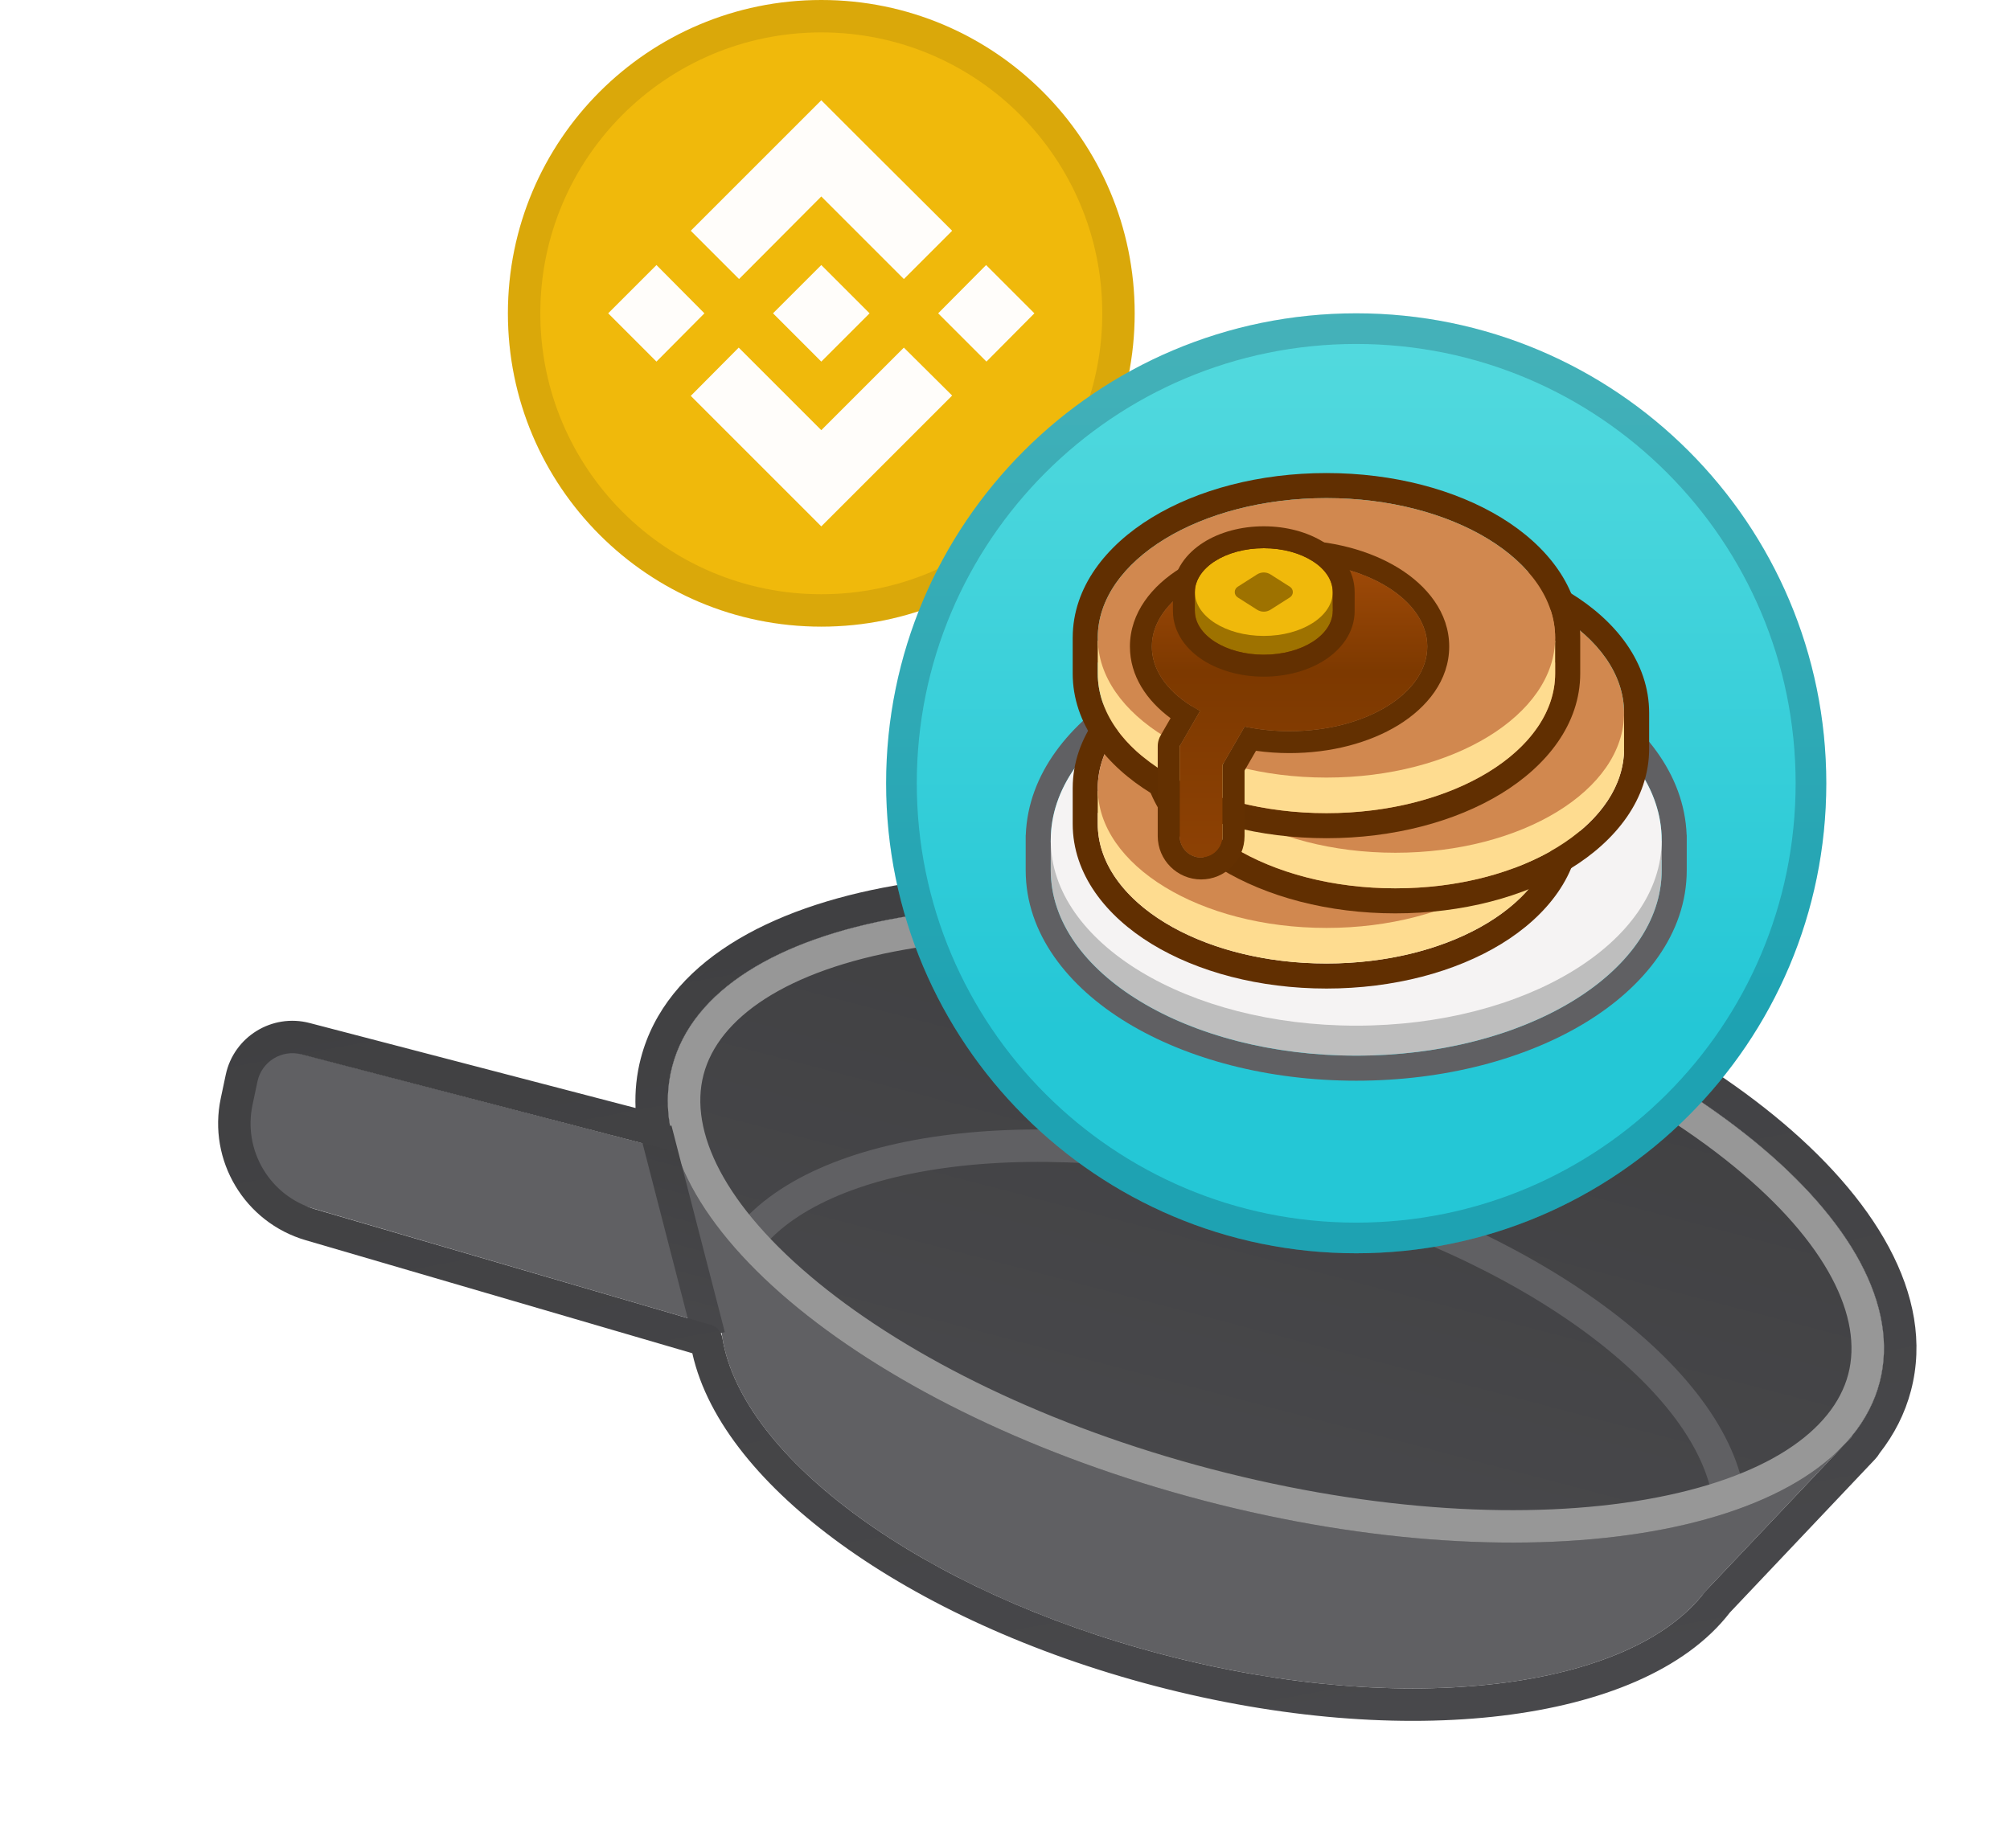
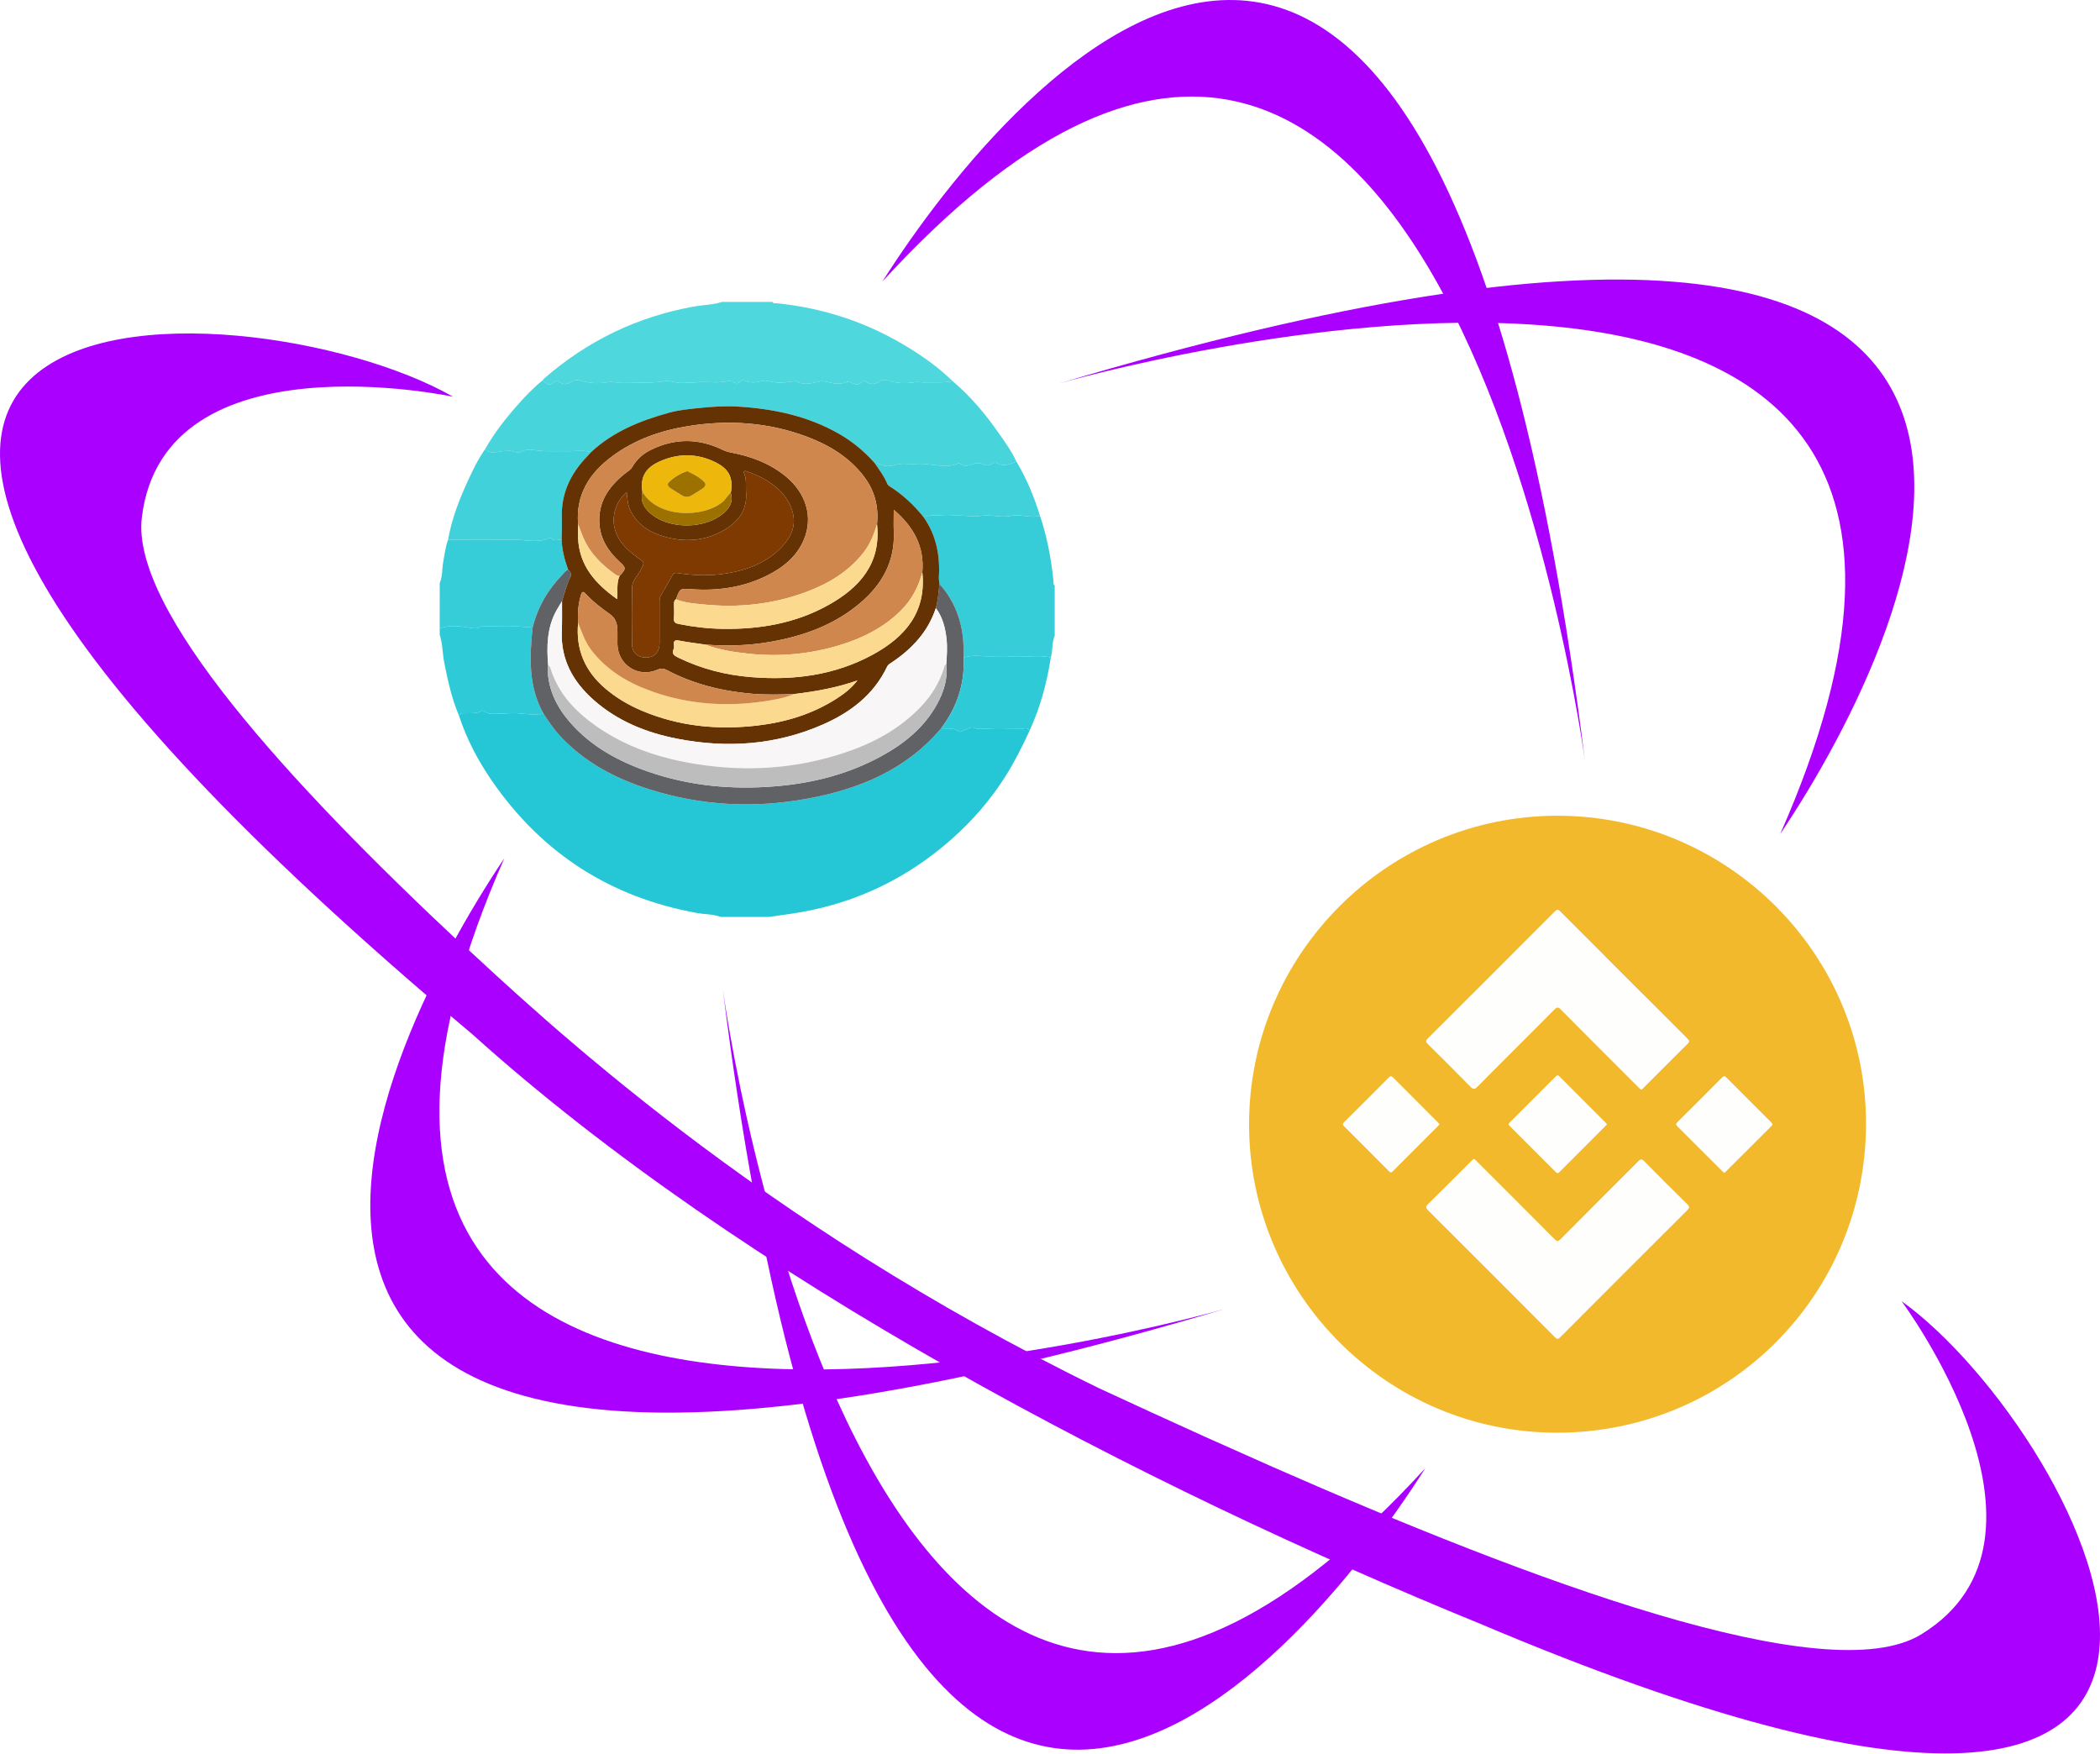
- <svg xmlns="http://www.w3.org/2000/svg" xmlns:xlink="http://www.w3.org/1999/xlink" width="186" height="171" fill="none">
-   <style>.B{fill-rule:evenodd}.C{fill:#606063}.D{fill:#612f01}.E{fill:#fedc90}.F{fill:#d1884f}</style>
-   <g class="C">
-     <path d="M67.045 119.028c-3.178 12.144 15 27.421 40.602 34.121s48.934 2.287 52.112-9.858-15-27.421-40.602-34.122-48.934-2.286-52.112 9.859z" />
-     <path d="M155.924 149.273l15.422-16.285-109.354-28.619 5.721 21.818 88.211 23.086z" />
-     <path d="M68.934 108.293L27.073 97.338c-1.815-.475-3.66.654-4.063 2.486l-.468 2.129a8.26 8.26 0 0 0 5.746 9.7l41.812 12.239-1.166-15.599z" />
+ <svg xmlns="http://www.w3.org/2000/svg" version="1.1" id="Capa_1" x="0px" y="0px" width="801.955px" height="669.576px" viewBox="0 0 801.955 669.576" enable-background="new 0 0 801.955 669.576" xml:space="preserve">
+   <g>
+     <path fill="#25C6D5" d="M293.604,350.151c-6.116,0-12.232,0-18.348,0c-2.858-1.107-5.928-0.95-8.883-1.478   c-33.178-5.934-59.369-22.766-78.5-50.481c-5.345-7.745-9.71-16.053-12.647-25.048c0.371-0.257,0.726-0.711,1.114-0.741   c2.653-0.203,5.396,0.377,7.912-1.01c0.168-0.093,0.591,0.133,0.817,0.311c1.46,1.146,3.134,0.88,4.813,0.867   c2.789-0.022,5.628-0.416,8.343-0.148c3.143,0.31,6.216,0.606,9.342,0.145c2.011,3.064,4.059,6.094,6.584,8.776   c9.431,10.011,21.204,16.105,34.117,20.166c19.603,6.164,39.606,7.192,59.755,3.529c19.881-3.614,37.965-10.966,51.43-26.968   c2.237,0.407,4.688-0.391,6.718,1.267c0.424,0.347,0.989-0.066,1.494-0.249c1.405-0.508,3.188-1.675,4.192-1.213   c1.765,0.812,3.31,0.355,4.971,0.455c4.286,0.257,8.559-0.007,12.835,0.054c1.139,0.016,2.628-0.976,3.49,0.688   c-2.75,5.969-5.688,11.85-9.208,17.4c-5.634,8.883-12.456,16.791-20.319,23.773c-16.656,14.792-35.923,24.259-57.897,28.097   C301.704,349.046,297.646,349.554,293.604,350.151z" />
+     <path fill="#4ED7DD" d="M275.714,115.298c6.422,0,12.844,0,19.266,0c0.378,0.701,1.072,0.449,1.635,0.506   c17.1,1.725,33.113,6.821,47.945,15.518c6.918,4.057,13.489,8.615,19.26,14.239c-3.629,0.691-7.301,0.391-10.956,0.495   c-1.06,0.03-2.045-0.326-3.162-0.136c-3.523,0.6-7.083,0.538-10.508-0.576c-1.113-0.362-1.907-0.461-2.954,0.177   c-1.639,0.998-3.406,1.629-5.296,0.38c-0.572-0.377-1.458-0.561-1.927,0.027c-1.194,1.496-2.489,0.62-3.739,0.294   c-0.729-0.191-1.382-0.652-2.187-0.298c-2.403,1.054-4.809,0.464-7.193-0.06c-0.909-0.2-1.808-0.398-2.717-0.23   c-2.949,0.544-5.852,1.713-8.868,0.054c-0.614-0.338-1.637,0.021-2.464,0.124c-2.508,0.314-5.034,0.512-7.498-0.118   c-1.22-0.313-2.341-0.476-3.57-0.15c-2.096,0.553-4.204,0.804-6.276-0.161c-0.604-0.282-1.225-0.235-1.698,0.258   c-0.823,0.857-1.692,0.889-2.683,0.324c-0.834-0.477-1.808-0.55-2.683-0.35c-3.686,0.844-7.413-0.011-11.116,0.372   c-2.007,0.208-4.085,0.169-6.088,0.245c-2.255,0.085-4.25-1.041-6.459-0.666c-5.909,1.005-11.874,0.244-17.808,0.493   c-1.22,0.051-2.373-0.388-3.624-0.145c-3.296,0.64-6.638,0.497-9.855-0.348c-1.541-0.405-2.757-0.745-4.24,0.209   c-1.32,0.85-2.864,1.331-4.453,0.228c-0.602-0.417-1.537-0.717-2.159-0.123c-1.81,1.729-3.121,0.644-4.453-0.625   c0.193-0.234,0.358-0.5,0.583-0.696c16.561-14.397,35.588-23.632,57.225-27.498C268.563,116.422,272.233,116.43,275.714,115.298z" />
+     <path fill="#36CDD8" d="M397.15,196.955c2.736,8.026,4.232,16.31,5.146,24.716c0.069,0.639-0.232,1.396,0.478,1.879   c0,6.422,0,12.843,0,19.265c-1.151,2.635-0.682,5.561-1.48,8.26c-4.968-1.141-9.995,0.076-15.002-0.387   c-3.827-0.354-7.736,0.172-11.563-0.181c-2.351-0.216-4.523-0.011-6.737,0.56c-0.033-1.902,0.01-3.807-0.109-5.704   c-0.53-8.458-3.413-15.977-9.08-22.355c-0.093-0.823-0.31-1.654-0.261-2.468c0.511-8.332-0.963-16.148-5.854-23.105   c3.591-1.222,7.332-0.213,11.005-0.53c3.595-0.311,7.579,0.584,11.163,0.069c3.815-0.548,7.51,0.843,11.079,0.027   C389.761,196.126,393.435,198.089,397.15,196.955z" />
+     <path fill="#36CDD8" d="M167.92,222.633c1.167-2.599,0.849-5.446,1.357-8.157c0.526-2.807,0.838-5.656,1.839-8.357   c8.036,0,16.078,0.191,24.105-0.068c4.848-0.157,9.794,1.593,14.559-0.599c0.179-0.083,0.543-0.078,0.645,0.039   c1.181,1.359,2.681,0.542,4.044,0.628c0.172,3.957,1.163,7.736,2.493,11.441c-0.934,0.282-1.434,1.095-2.059,1.734   c-5.625,5.768-9.56,12.498-11.498,20.352c-3.179-0.203-6.441-0.621-9.51-0.604c-3.329,0.019-6.743,0.096-10.119,0.183   c-0.218,0.005-0.464,0.092-0.643,0.218c-0.962,0.68-1.951,0.524-3.058,0.365c-4.055-0.582-8.142-1.446-12.158,0.255   C167.92,234.253,167.92,228.444,167.92,222.633z" />
+     <path fill="#2FCAD7" d="M167.92,240.064c4.016-1.702,8.103-0.836,12.158-0.255c1.106,0.159,2.095,0.314,3.058-0.365   c0.179-0.126,0.425-0.213,0.643-0.219c3.375-0.087,6.79-0.164,10.119-0.183c3.069-0.017,6.331,0.401,9.509,0.604   c-1.192,11.3-1.673,22.509,4.16,32.921c-3.126,0.461-6.2,0.164-9.342-0.145c-2.714-0.268-5.554,0.126-8.342,0.148   c-1.68,0.013-3.354,0.279-4.813-0.867c-0.227-0.178-0.649-0.404-0.818-0.311c-2.515,1.387-5.258,0.808-7.912,1.01   c-0.388,0.029-0.744,0.483-1.114,0.741c-2.699-6.314-4.137-12.976-5.493-19.67c-0.747-3.687-0.671-7.5-1.813-11.117   C167.92,241.593,167.92,240.829,167.92,240.064z" />
+     <path fill="#606265" d="M207.566,272.567c-5.833-10.412-5.353-21.621-4.16-32.921c1.938-7.854,5.872-14.583,11.498-20.352   c0.625-0.64,1.125-1.453,2.058-1.734c0.933,0.749,1.387,1.79,0.861,2.827c-1.483,2.927-2.214,6.094-3.193,9.182   c-0.707,1.17-1.453,2.32-2.116,3.516c-3.678,6.644-3.784,13.833-3.172,21.127c-0.064,0.601-0.207,1.204-0.182,1.8   c0.325,7.679,3.583,14.13,8.515,19.805c8.056,9.27,18.472,14.89,29.875,18.848c15.829,5.495,32.142,6.976,48.777,5.574   c14.236-1.199,27.827-4.673,40.41-11.583c8.636-4.742,16.134-10.805,21-19.58c2.622-4.729,4.301-9.769,3.616-15.321   c0.225-3.175,0.46-6.36,0.133-9.532c-0.445-4.307-1.452-8.456-4.103-12.025c0.863-3.004,0.988-6.12,1.418-9.19   c5.667,6.379,8.549,13.897,9.08,22.355c0.118,1.896,0.077,3.802,0.109,5.704c0.471,10.05-2.515,19.007-8.539,27.002   c-13.465,16.001-31.55,23.354-51.43,26.967c-20.148,3.663-40.152,2.636-59.755-3.529c-12.913-4.061-24.686-10.155-34.117-20.166   C211.625,278.661,209.577,275.631,207.566,272.567z" />
+     <path fill="#2FCAD7" d="M359.452,278.07c6.023-7.996,9.01-16.953,8.539-27.002c2.214-0.571,4.387-0.775,6.737-0.56   c3.827,0.353,7.736-0.173,11.563,0.181c5.007,0.462,10.033-0.755,15.002,0.387c-1.493,9.688-4.036,19.069-8.142,27.997   c-0.862-1.664-2.351-0.672-3.491-0.688c-4.276-0.061-8.549,0.203-12.834-0.054c-1.662-0.101-3.207,0.357-4.971-0.456   c-1.004-0.462-2.788,0.705-4.193,1.213c-0.505,0.183-1.068,0.596-1.493,0.249C364.141,277.68,361.689,278.477,359.452,278.07z" />
+     <path fill="#47D4DB" d="M185.259,171.531c3.508-6.266,7.937-11.854,12.684-17.202c2.871-3.236,5.873-6.349,9.248-9.074   c1.331,1.269,2.642,2.354,4.451,0.625c0.622-0.594,1.557-0.294,2.158,0.123c1.589,1.103,3.133,0.622,4.453-0.228   c1.483-0.954,2.699-0.614,4.24-0.209c3.217,0.845,6.558,0.988,9.855,0.348c1.251-0.243,2.403,0.196,3.624,0.145   c5.934-0.25,11.898,0.512,17.808-0.493c2.208-0.375,4.204,0.75,6.458,0.666c2.003-0.076,4.082-0.038,6.088-0.245   c3.703-0.383,7.431,0.472,11.117-0.372c0.875-0.201,1.848-0.127,2.683,0.35c0.991,0.565,1.859,0.534,2.683-0.324   c0.473-0.493,1.093-0.54,1.698-0.258c2.072,0.965,4.181,0.714,6.277,0.161c1.229-0.325,2.351-0.163,3.57,0.15   c2.464,0.63,4.989,0.433,7.498,0.118c0.826-0.103,1.849-0.462,2.464-0.124c3.016,1.659,5.918,0.491,8.868-0.054   c0.91-0.168,1.809,0.03,2.716,0.23c2.385,0.524,4.791,1.114,7.193,0.06c0.806-0.354,1.458,0.106,2.188,0.298   c1.249,0.326,2.544,1.202,3.738-0.294c0.47-0.588,1.355-0.404,1.927-0.027c1.891,1.25,3.658,0.619,5.296-0.38   c1.048-0.638,1.841-0.539,2.955-0.177c3.424,1.114,6.984,1.175,10.507,0.576c1.116-0.19,2.103,0.167,3.162,0.136   c3.656-0.104,7.327,0.197,10.957-0.495c6.77,5.739,12.412,12.46,17.499,19.712c2.49,3.55,4.995,7.063,6.848,10.998   c-2.545,0.99-5.072,2.237-7.75,0.326c-0.547-0.391-1.019-0.023-1.422,0.339c-1.131,1.017-2.374,0.906-3.623,0.328   c-0.942-0.435-1.847-0.505-2.879-0.298c-1.963,0.394-3.971,1.829-5.939-0.048c-0.114-0.109-0.473-0.074-0.658,0.017   c-3.008,1.473-6.045,1.014-9.243,0.641c-2.208-0.258-4.583-0.63-6.709-0.438c-2.62,0.235-5.222-0.431-7.919,0.367   c-2.112,0.625-4.726,0.818-6.92-0.663c-0.27-0.183-0.745-0.061-1.125-0.081c-3.89-4.35-8.295-8.069-13.367-10.988   c-12.097-6.961-25.324-9.723-39.075-10.526c-4.73-0.276-9.453,0.052-14.148,0.521c-4,0.4-8.068,0.778-11.92,1.84   c-10.895,3.006-21.281,7.167-29.748,15.042c-3.282-0.93-6.614-0.227-9.918-0.344c-3.339-0.119-6.667,0.179-10.037-0.201   c-1.998-0.225-4.272-0.818-6.387,0.263c-1.103,0.563-2.391,0.385-3.571-0.012c-1.029-0.347-2.032-0.128-3.057-0.124   C190.26,172.243,187.545,173.746,185.259,171.531z" />
+     <path fill="#41D1DA" d="M333.979,176.76c0.381,0.02,0.856-0.102,1.126,0.081c2.194,1.481,4.808,1.288,6.919,0.663   c2.698-0.798,5.299-0.132,7.919-0.367c2.126-0.191,4.501,0.18,6.709,0.439c3.198,0.374,6.235,0.832,9.243-0.641   c0.186-0.091,0.543-0.126,0.659-0.017c1.967,1.876,3.975,0.441,5.939,0.048c1.032-0.208,1.936-0.138,2.878,0.297   c1.25,0.578,2.492,0.689,3.623-0.328c0.403-0.363,0.875-0.73,1.422-0.339c2.678,1.911,5.206,0.664,7.75-0.326   c3.883,6.509,6.766,13.454,8.982,20.685c-3.714,1.134-7.39-0.829-11.216,0.046c-3.568,0.817-7.262-0.574-11.078-0.026   c-3.584,0.515-7.568-0.38-11.164-0.069c-3.672,0.317-7.414-0.692-11.004,0.529c-3.704-4.593-7.941-8.594-12.962-11.735   c-0.363-0.228-0.73-0.591-0.892-0.977C337.62,181.817,335.74,179.326,333.979,176.76z" />
+     <path fill="#41D1DA" d="M185.259,171.531c2.287,2.215,5.001,0.712,7.491,0.7c1.026-0.005,2.028-0.223,3.057,0.124   c1.181,0.397,2.469,0.575,3.571,0.012c2.115-1.081,4.389-0.488,6.387-0.263c3.371,0.38,6.699,0.083,10.037,0.201   c3.304,0.117,6.636-0.586,9.918,0.344c-0.505,0.561-0.993,1.139-1.52,1.68c-6.386,6.563-9.98,14.248-9.654,23.575   c0.096,2.734-0.046,5.477-0.078,8.215c-1.363-0.086-2.863,0.731-4.044-0.628c-0.102-0.117-0.467-0.122-0.645-0.039   c-4.764,2.192-9.71,0.441-14.559,0.599c-8.027,0.259-16.07,0.068-24.105,0.068c1.355-7.843,4.208-15.194,7.506-22.377   C180.555,179.531,182.553,175.333,185.259,171.531z" />
+     <path fill="#643203" d="M214.469,206.119c0.032-2.738,0.174-5.481,0.078-8.215c-0.327-9.327,3.268-17.013,9.653-23.575   c0.527-0.541,1.015-1.12,1.521-1.68c8.467-7.875,18.854-12.035,29.748-15.042c3.852-1.063,7.92-1.439,11.92-1.84   c4.695-0.47,9.417-0.797,14.148-0.521c13.752,0.803,26.978,3.564,39.075,10.526c5.072,2.918,9.477,6.637,13.367,10.988   c1.762,2.565,3.642,5.057,4.855,7.962c0.162,0.386,0.529,0.749,0.892,0.978c5.021,3.141,9.259,7.142,12.962,11.735   c4.891,6.957,6.365,14.774,5.854,23.105c-0.05,0.814,0.167,1.645,0.26,2.468c-0.43,3.07-0.557,6.187-1.418,9.19   c-2.94,8.976-8.988,15.445-16.632,20.629c-0.739,0.501-1.553,0.856-1.996,1.784c-5.153,10.783-14.06,17.481-24.667,22.118   c-17.854,7.804-36.452,9.05-55.41,5.372c-11.827-2.294-22.821-6.714-31.985-14.823c-7.852-6.947-12.6-15.402-12.146-26.263   c0.16-3.81,0.063-7.631,0.082-11.448c0.979-3.088,1.709-6.255,3.193-9.182c0.526-1.037,0.072-2.078-0.861-2.827   C215.632,213.855,214.642,210.076,214.469,206.119z M279.068,188.25c0.996-5.62-0.548-9.052-5.687-11.632   c-7.193-3.61-14.583-3.613-21.839-0.23c-5.251,2.448-7.072,6.104-6.209,11.395c-1.019,4.01,1.007,6.766,3.936,8.965   c7.177,5.391,19.839,5.144,26.768-0.537C278.484,194.205,280.138,191.693,279.068,188.25z M220.774,237.836   c-0.951,10.128,2.597,18.404,10.274,24.986c4.208,3.607,8.915,6.391,14.007,8.548c14.219,6.021,29.054,7.462,44.245,5.675   c10.72-1.261,20.905-4.335,30.09-10.208c2.992-1.914,5.808-4.063,8.022-6.99c-7.849,2.761-15.925,4.208-24.106,5.174   c-5.415,0.209-10.817,0.353-16.241-0.117c-11.311-0.981-22.139-3.616-32.225-8.937c-1.317-0.694-2.358-0.848-3.816-0.212   c-7.325,3.198-15.086-1.848-15.238-9.805c-0.038-1.987,0.072-3.979-0.031-5.962c-0.112-2.13-0.942-4.116-2.662-5.334   c-3.38-2.394-6.662-4.875-9.467-7.931c-0.977-1.064-1.398-0.771-1.773,0.465C220.793,230.672,220.549,234.228,220.774,237.836z    M269.252,246.137c-3.244-0.481-6.508-0.864-9.726-1.484c-1.676-0.323-2.448-0.084-2.144,1.781c0.072,0.44,0.078,0.971-0.104,1.358   c-0.917,1.954,0.262,2.612,1.775,3.349c8.827,4.303,18.168,6.651,27.914,7.437c16.147,1.299,31.75-0.711,46.174-8.509   c12.416-6.711,20.645-16.193,19.084-31.488c0.851-9.81-3.266-17.364-10.913-23.924c0,3.113-0.096,5.751,0.016,8.381   c0.482,11.288-4.425,20.062-12.749,27.159c-9.942,8.479-21.783,12.703-34.457,14.916   C285.882,246.549,277.583,246.788,269.252,246.137z M220.772,200.22c-0.008,1.753-0.089,3.511-0.012,5.261   c0.463,10.508,6.554,17.397,14.911,23.303c0.28-3.23-0.301-6.162,0.937-8.869c2.541-2.767,2.567-3.039,0.033-5.363   c-4.308-3.951-7.336-8.565-7.742-14.578c-0.554-8.223,3.546-14.097,9.588-18.993c1.053-0.854,2.27-1.474,3.01-2.742   c1.659-2.839,4.067-4.979,6.99-6.428c9.072-4.492,18.21-4.509,27.328-0.113c1.043,0.503,2.071,0.865,3.215,1.079   c7.68,1.436,14.846,4.079,20.992,9.092c7.89,6.436,10.601,15.69,6.921,24.314c-2.785,6.527-8.028,10.651-14.192,13.694   c-9.137,4.511-18.853,5.853-28.944,5.097c-4.146-0.312-4.193-0.196-5.649,3.865c-0.794,0.468-0.765,1.241-0.761,2.017   c0.008,1.756,0.113,3.521-0.031,5.265c-0.126,1.526,0.562,1.904,1.904,2.172c5.479,1.094,10.994,1.749,16.58,1.841   c14.269,0.236,27.999-2.098,40.583-9.139c11.979-6.702,20.092-15.909,18.485-30.843c0.675-6.639-0.847-12.69-4.884-18.047   c-5.625-7.46-13.283-12.104-21.839-15.323c-14.712-5.536-29.921-6.539-45.343-4.078c-10.516,1.677-20.437,5.129-29.104,11.554   C225.052,180.705,219.833,188.935,220.772,200.22z M239.309,187.966c-4.121,3.412-5.825,9.196-4.549,13.924   c1.346,4.986,4.814,8.202,8.773,11.055c2.767,1.992,2.675,1.9,0.955,4.997c-1.17,2.105-3.102,3.957-3.137,6.523   c-0.099,7.181-0.099,14.366-0.01,21.547c0.04,3.25,2.254,5.151,5.513,5.073c3.029-0.072,4.997-2.131,5.012-5.336   c0.025-5.272,0.004-10.544,0.004-15.816c0-0.916,0.03-1.785,0.545-2.638c1.46-2.416,2.854-4.873,4.213-7.347   c0.496-0.902,0.967-1.301,2.14-1.12c6.188,0.961,12.384,1.178,18.611,0.154c8.753-1.439,16.648-4.554,22.438-11.583   c3.067-3.724,4.246-7.994,2.588-12.815c-1.203-3.504-3.282-6.257-6.113-8.621c-3.227-2.696-6.894-4.466-10.786-5.875   c-0.875-0.316-1.856-0.538-1.228,1.001c0.903,2.213,0.429,4.53,0.616,6.797c0.602,7.279-3.379,11.819-9.226,14.998   c-7.055,3.834-14.59,4.187-22.205,1.963c-5.607-1.638-10.274-4.627-12.852-10.195C239.668,192.613,239.632,190.41,239.309,187.966z   " />
+     <path fill="#F8F6F7" d="M214.63,229.569c-0.02,3.816,0.077,7.638-0.082,11.448c-0.454,10.86,4.294,19.315,12.146,26.263   c9.164,8.109,20.158,12.529,31.985,14.823c18.958,3.678,37.556,2.432,55.41-5.372c10.608-4.637,19.514-11.335,24.667-22.118   c0.443-0.928,1.257-1.283,1.996-1.784c7.644-5.185,13.691-11.654,16.632-20.629c2.651,3.57,3.658,7.718,4.103,12.025   c0.327,3.171,0.092,6.356-0.133,9.532c-0.757,0.212-0.702,0.906-0.882,1.469c-1.775,5.553-4.734,10.375-8.759,14.602   c-8.062,8.467-18.007,13.841-28.918,17.516c-18.595,6.264-37.659,7.489-56.97,4.418c-13.871-2.205-27.021-6.551-38.598-14.795   c-7.746-5.515-14.029-12.254-16.968-21.585c-0.157-0.499-0.229-1.08-0.917-1.169c-0.612-7.293-0.506-14.483,3.172-21.127   C213.177,231.889,213.923,230.74,214.63,229.569z" />
+     <path fill="#BDBDBD" d="M209.342,254.212c0.688,0.089,0.76,0.671,0.917,1.169c2.938,9.331,9.222,16.07,16.967,21.585   c11.576,8.244,24.727,12.59,38.598,14.795c19.312,3.071,38.375,1.846,56.971-4.418c10.911-3.675,20.856-9.049,28.917-17.516   c4.025-4.228,6.983-9.049,8.759-14.602c0.18-0.563,0.125-1.257,0.883-1.47c0.684,5.553-0.995,10.592-3.617,15.321   c-4.867,8.775-12.363,14.838-21,19.58c-12.583,6.909-26.173,10.383-40.41,11.582c-16.635,1.401-32.948-0.079-48.777-5.574   c-11.403-3.958-21.819-9.579-29.875-18.848c-4.932-5.675-8.19-12.127-8.515-19.806   C209.135,255.416,209.278,254.812,209.342,254.212z" />
+     <path fill="#CF874E" d="M258.159,228.84c1.456-4.061,1.504-4.176,5.649-3.865c10.091,0.757,19.808-0.585,28.944-5.096   c6.165-3.043,11.408-7.167,14.192-13.694c3.68-8.625,0.969-17.879-6.92-24.315c-6.146-5.013-13.312-7.656-20.993-9.092   c-1.145-0.214-2.172-0.576-3.215-1.079c-9.117-4.396-18.255-4.38-27.327,0.113c-2.923,1.449-5.331,3.589-6.991,6.428   c-0.741,1.268-1.957,1.888-3.01,2.742c-6.042,4.896-10.142,10.771-9.588,18.993c0.406,6.013,3.433,10.627,7.742,14.578   c2.534,2.324,2.507,2.597-0.033,5.363c-0.481,0.108-0.897-0.057-1.281-0.321c-5.325-3.674-9.848-8.07-12.506-14.099   c-0.76-1.724-1.37-3.514-2.049-5.274c-0.94-11.285,4.28-19.516,12.977-25.962c8.667-6.425,18.588-9.877,29.104-11.554   c15.422-2.46,30.631-1.458,45.343,4.079c8.556,3.219,16.214,7.863,21.838,15.323c4.038,5.357,5.559,11.409,4.884,18.048   c-1.188,4.038-2.737,7.872-5.427,11.213c-5.636,7-13.016,11.433-21.262,14.551c-12.858,4.862-26.185,6.292-39.812,4.878   C264.964,230.438,261.439,230.214,258.159,228.84z" />
+     <path fill="#7F3A01" d="M239.309,187.966c0.323,2.443,0.36,4.647,1.303,6.687c2.578,5.568,7.245,8.557,12.852,10.195   c7.615,2.225,15.15,1.872,22.205-1.963c5.847-3.179,9.828-7.719,9.226-14.998c-0.187-2.267,0.288-4.584-0.616-6.797   c-0.628-1.539,0.353-1.317,1.229-1.001c3.891,1.409,7.558,3.179,10.785,5.875c2.832,2.364,4.911,5.117,6.113,8.621   c1.657,4.822,0.479,9.091-2.588,12.815c-5.791,7.029-13.685,10.145-22.438,11.583c-6.227,1.023-12.423,0.806-18.611-0.154   c-1.173-0.182-1.645,0.217-2.14,1.12c-1.36,2.474-2.753,4.931-4.213,7.347c-0.515,0.853-0.545,1.723-0.545,2.638   c0,5.272,0.021,10.544-0.004,15.816c-0.016,3.205-1.983,5.264-5.012,5.336c-3.258,0.078-5.473-1.823-5.513-5.073   c-0.088-7.181-0.088-14.366,0.01-21.547c0.036-2.566,1.967-4.417,3.137-6.523c1.721-3.097,1.812-3.005-0.955-4.998   c-3.959-2.853-7.427-6.069-8.773-11.055C233.484,197.162,235.188,191.377,239.309,187.966z" />
+     <path fill="#CF874E" d="M269.252,246.137c8.331,0.651,16.63,0.412,24.87-1.026c12.673-2.212,24.514-6.437,34.457-14.915   c8.325-7.097,13.231-15.871,12.749-27.159c-0.112-2.63-0.016-5.268-0.016-8.381c7.647,6.56,11.764,14.114,10.913,23.924   c-1.501,5.542-4.039,10.448-8.183,14.559c-6.635,6.583-14.694,10.589-23.475,13.25c-11.291,3.423-22.864,4.476-34.599,3.238   C280.292,249.029,274.643,248.166,269.252,246.137z" />
+     <path fill="#FBD98E" d="M303.306,265.02c8.18-0.966,16.257-2.412,24.105-5.173c-2.213,2.927-5.03,5.076-8.021,6.99   c-9.185,5.873-19.37,8.947-30.091,10.208c-15.19,1.787-30.025,0.347-44.244-5.675c-5.092-2.157-9.799-4.94-14.007-8.547   c-7.677-6.582-11.225-14.858-10.274-24.986c1.437,3.6,2.645,7.299,5.058,10.437c6.195,8.056,14.612,12.837,23.994,16.052   c13.52,4.633,27.421,5.57,41.522,3.557C295.406,267.305,299.474,266.614,303.306,265.02z" />
+     <path fill="#FBD98E" d="M269.252,246.137c5.391,2.029,11.041,2.892,16.716,3.49c11.735,1.238,23.307,0.186,34.599-3.238   c8.781-2.662,16.84-6.667,23.475-13.25c4.144-4.111,6.682-9.017,8.183-14.559c1.561,15.295-6.669,24.777-19.084,31.488   c-14.423,7.797-30.027,9.808-46.174,8.509c-9.747-0.785-19.087-3.133-27.914-7.436c-1.513-0.737-2.692-1.395-1.775-3.349   c0.182-0.387,0.176-0.918,0.104-1.358c-0.305-1.865,0.468-2.103,2.144-1.781C262.744,245.273,266.007,245.656,269.252,246.137z" />
+     <path fill="#FBD98E" d="M258.159,228.84c3.28,1.374,6.805,1.598,10.258,1.957c13.626,1.413,26.953-0.016,39.812-4.878   c8.246-3.118,15.625-7.551,21.262-14.551c2.69-3.341,4.239-7.176,5.427-11.213c1.607,14.934-6.506,24.141-18.485,30.843   c-12.583,7.041-26.314,9.375-40.583,9.139c-5.586-0.092-11.101-0.748-16.58-1.841c-1.342-0.268-2.031-0.646-1.904-2.172   c0.145-1.744,0.04-3.509,0.031-5.265C257.394,230.082,257.365,229.308,258.159,228.84z" />
+     <path fill="#CF874E" d="M303.306,265.02c-3.832,1.594-7.9,2.285-11.959,2.863c-14.101,2.012-28.002,1.076-41.522-3.557   c-9.381-3.215-17.798-7.996-23.993-16.052c-2.413-3.138-3.621-6.837-5.058-10.437c-0.224-3.608,0.02-7.165,1.078-10.649   c0.375-1.236,0.796-1.529,1.773-0.465c2.806,3.057,6.087,5.537,9.467,7.931c1.72,1.218,2.55,3.204,2.662,5.334   c0.104,1.982-0.006,3.975,0.031,5.962c0.151,7.957,7.913,13.003,15.238,9.805c1.458-0.635,2.499-0.481,3.817,0.212   c10.085,5.32,20.913,7.955,32.224,8.937C292.488,265.373,297.891,265.23,303.306,265.02z" />
+     <path fill="#EDB70B" d="M245.333,187.783c-0.863-5.292,0.958-8.947,6.209-11.395c7.256-3.383,14.646-3.379,21.839,0.23   c5.138,2.579,6.683,6.012,5.687,11.632c-1.285,0.865-1.856,2.342-3.049,3.35C268.636,197.838,251.154,197.916,245.333,187.783z    M262.464,179.896c-2.77,0.97-5.186,2.373-7.15,4.405c-0.639,0.661-0.151,1.579,0.679,2.099c1.545,0.968,3.052,2.002,4.637,2.899   c1.13,0.641,2.369,0.552,3.485-0.105c1.44-0.847,2.838-1.764,4.244-2.668c0.88-0.566,1.42-1.531,0.716-2.304   C267.271,182.24,264.869,181.077,262.464,179.896z" />
+     <path fill="#9D7100" d="M245.333,187.783c5.821,10.132,23.303,10.055,30.685,3.817c1.193-1.008,1.764-2.485,3.049-3.35   c1.07,3.444-0.583,5.955-3.031,7.961c-6.929,5.681-19.591,5.928-26.768,0.537C246.34,194.549,244.314,191.792,245.333,187.783z" />
+     <path fill="#FBD98E" d="M220.772,200.22c0.679,1.76,1.289,3.55,2.049,5.274c2.658,6.029,7.181,10.425,12.507,14.099   c0.384,0.265,0.8,0.43,1.281,0.322c-1.239,2.706-0.658,5.639-0.938,8.869c-8.357-5.906-14.448-12.794-14.911-23.303   C220.684,203.731,220.764,201.974,220.772,200.22z" />
+     <path fill="#9D7100" d="M262.464,179.896c2.405,1.181,4.807,2.343,6.611,4.326c0.704,0.773,0.164,1.737-0.716,2.304   c-1.406,0.904-2.804,1.82-4.244,2.668c-1.117,0.658-2.355,0.746-3.485,0.105c-1.585-0.897-3.092-1.931-4.637-2.899   c-0.83-0.52-1.318-1.438-0.679-2.099C257.278,182.27,259.694,180.867,262.464,179.896z" />
  </g>
-   <path fill="url(#A)" d="M62.203 98.71c-3.694 14.114 18.324 32.101 49.178 40.176s58.86 3.178 62.554-10.936-18.324-32.101-49.178-40.176-58.861-3.179-62.554 10.935z" />
-   <g class="B">
-     <path d="M146.673 123.286c7.098 5.22 11.246 10.866 11.865 15.871l2.978-.368c-.772-6.238-5.737-12.531-13.066-17.92-7.389-5.435-17.439-10.148-28.913-13.151s-22.544-3.817-31.649-2.699c-9.029 1.109-16.44 4.163-20.168 9.223l2.415 1.779c2.992-4.06 9.373-6.95 18.119-8.024 8.67-1.064 19.354-.299 30.523 2.624s20.859 7.49 27.896 12.665z" class="C" />
-     <path fill="#979797" d="M75.734 118.739c-8.721-7.124-11.998-14.041-10.629-19.27s7.614-9.654 18.706-11.593c10.807-1.889 25.078-1.154 40.186 2.8s27.911 10.304 36.406 17.245c8.721 7.124 11.998 14.041 10.63 19.27s-7.614 9.653-18.707 11.593c-10.806 1.889-25.078 1.153-40.186-2.8s-27.91-10.304-36.406-17.245zm35.647 20.147c-30.854-8.075-52.872-26.062-49.178-40.176s31.7-19.01 62.554-10.935 52.872 26.062 49.178 40.176-31.7 19.01-62.554 10.936z" />
-     <path fill="url(#B)" d="M64.167 124.049l-4.937-19.123 2.905-.75 4.937 19.123-2.905.75z" />
-     <path fill="url(#C)" d="M62.469 106.189l-.128-.443-.202-.817-.142-.54c.022-.012.03-.019.028-.027l-.004-.025-.12-.794-.022-.191c-.072-.663-.096-1.321-.071-1.974.035-.903.166-1.793.395-2.668 3.694-14.114 31.7-19.01 62.555-10.936s52.872 26.062 49.178 40.176a12.4 12.4 0 0 1-.963 2.519 13.7 13.7 0 0 1-1.635 2.476l-.016.019c.011.02.014.025.015.029l-.611.651-12.932 13.655c-6.807 9.031-27.596 11.752-50.146 5.85-22.302-5.837-38.971-18.182-40.797-29.295-.093-.569-.484-1.054-1.037-1.215L29.127 111.91a8.26 8.26 0 0 1-5.762-9.635l.459-2.172c.39-1.845 2.242-2.99 4.066-2.514l34.249 8.931a.27.27 0 0 0 .331-.331zm-3.657-3.636c-.064-1.544.091-3.085.488-4.603 2.325-8.885 11.93-13.965 23.478-15.984 11.834-2.069 26.992-1.215 42.738 2.906s29.38 10.802 38.683 18.402c9.078 7.417 14.963 16.551 12.638 25.436-.557 2.129-1.552 4.064-2.901 5.789a3.08 3.08 0 0 1-.425.566l-13.429 14.181c-4.171 5.406-12.026 8.46-21.098 9.556-9.3 1.124-20.517.28-32.096-2.751-11.453-2.997-21.548-7.685-29.079-13.141-7.079-5.13-12.321-11.262-13.743-17.657l-35.782-10.464a11.26 11.26 0 0 1-7.855-13.134l.459-2.173c.744-3.519 4.277-5.704 7.758-4.796l30.165 7.867z" />
+   <g>
+     <path fill="#AA00FF" d="M459.919,548.544c-13.965-6.307-27.391-12.478-39.998-18.323   c-131.14-63.843-212.686-141.351-244.093-170.34l0.75,1.033C109.949,298.6,49.942,232.778,54.161,197.651   c8.389-69.923,118.871-46.151,118.871-46.151c-79.473-45.415-350.06-56.66,7.226,243.339   C283.361,487.774,434.919,566.9,565.874,620.318c344.189,145.586,230.587-73.001,160.278-123.477c0,0,67.567,90.584,7.477,127.302   c-36.011,21.993-149.717-20.921-247.712-64.018" />
+     <path fill="#AA00FF" d="M192.611,327.713C140.519,405.33,31.784,629.788,468.116,499.732   C468.116,499.732,65.521,616.154,192.611,327.713z" />
+     <path fill="#AA00FF" d="M679.838,318.476c52.099-77.617,160.827-302.079-275.502-172.015   C404.336,146.46,806.932,30.034,679.838,318.476z" />
+     <path fill="#AA00FF" d="M336.97,107.503c50.111-78.923,211.887-268.745,268.302,183.048   C605.271,290.551,549.938-124.873,336.97,107.503z" />
+     <path fill="#AA00FF" d="M544.316,560.645c-50.111,78.925-211.88,268.75-268.305-183.051   C276.011,377.594,331.345,793.015,544.316,560.645z" />
  </g>
-   <circle cx="76" cy="29" r="29" fill="#f0b90b" />
-   <path fill="#fffdfa" d="M65.185 29l-4.437 4.468L56.28 29l4.468-4.468L65.185 29zM76 18.185l7.642 7.642 4.468-4.468-7.641-7.611L76 9.28 63.921 21.358l4.468 4.468L76 18.185zm15.252 6.347L86.815 29l4.468 4.468L95.72 29l-4.468-4.468zM76 39.815l-7.641-7.642-4.437 4.468L76 48.72l12.109-12.109-4.468-4.437L76 39.815zm0-6.347L80.468 29 76 24.532 71.532 29 76 33.468z" />
-   <circle cx="76" cy="29" r="27.5" stroke="#191326" stroke-width="3" opacity=".1" style="mix-blend-mode:multiply" />
-   <circle cx="125.5" cy="72.5" r="43.5" fill="url(#D)" />
-   <path d="M97.245 77.28l-.011.489c0 .618.054 1.229.159 1.83h-.159v.947a10.62 10.62 0 0 0 .089 1.373c1.152 8.837 13.327 15.79 28.177 15.79s27.026-6.953 28.178-15.79a10.62 10.62 0 0 0 .089-1.373v-.947h-.159c.105-.601.159-1.212.159-1.83 0-.164-.004-.327-.011-.489-.427-9.252-12.914-16.673-28.256-16.673S97.671 68.027 97.245 77.28zm-2.322 0c.21-5.645 4.046-10.387 9.386-13.629 5.535-3.36 13.033-5.364 21.191-5.364s15.657 2.003 21.191 5.364c5.34 3.242 9.176 7.984 9.386 13.629h.009v3.266c0 5.86-3.902 10.783-9.395 14.118-5.534 3.361-13.032 5.363-21.191 5.363s-15.656-2.003-21.191-5.363c-5.493-3.335-9.395-8.258-9.395-14.118V77.28h.009z" class="B C" />
-   <path fill="#bebebe" d="M153.767 80.546c0 9.479-12.655 17.162-28.266 17.162s-28.267-7.684-28.267-17.162v-2.717h56.533v2.717z" />
-   <path fill="#f5f3f3" d="M153.767 77.769c0 9.479-12.655 17.163-28.266 17.163s-28.267-7.684-28.267-17.163 12.655-17.162 28.267-17.162 28.266 7.684 28.266 17.163z" />
-   <path d="M101.583 72.92v.032c0 .78.113 1.545.33 2.287h-.33v1.005c0 .444.036.882.108 1.314 1.077 6.526 10.093 11.619 21.055 11.619s19.978-5.094 21.056-11.619c.071-.432.108-.871.108-1.314v-1.005h-.33a8.13 8.13 0 0 0 .33-2.223v-.096c-.028-7.128-9.493-12.901-21.163-12.901s-21.135 5.773-21.164 12.901zm-2.319 0h0v3.325c0 4.685 3.099 8.551 7.309 11.124 4.25 2.597 9.975 4.128 16.174 4.128s11.924-1.531 16.175-4.128c4.21-2.573 7.308-6.439 7.308-11.124v-3.22l.001-.072c0-4.685-3.099-8.551-7.309-11.125-4.25-2.597-9.975-4.129-16.174-4.129s-11.924 1.531-16.175 4.129c-4.201 2.567-7.294 6.422-7.308 11.092z" class="B D" />
-   <path d="M143.91 76.245c0 7.143-9.475 12.934-21.163 12.934s-21.164-5.791-21.164-12.934V73.21h42.327v3.035z" class="E" />
-   <path d="M143.91 72.952c0 7.143-9.475 12.934-21.163 12.934s-21.164-5.79-21.164-12.934 9.476-12.934 21.164-12.934 21.163 5.791 21.163 12.934z" class="F" />
-   <path d="M107.962 65.962v.032c0 .78.113 1.545.33 2.287h-.331v1.005c0 .444.037.882.108 1.314 1.078 6.526 10.094 11.619 21.056 11.619s19.978-5.093 21.056-11.619c.071-.432.108-.871.108-1.314v-1.005h-.33a8.13 8.13 0 0 0 .33-2.223v-.096c-.029-7.128-9.493-12.901-21.164-12.901s-21.135 5.773-21.163 12.901zm-2.32 0h0v3.325c0 4.685 3.098 8.551 7.309 11.124 4.25 2.597 9.974 4.128 16.174 4.128s11.924-1.531 16.174-4.128c4.211-2.573 7.309-6.439 7.309-11.124v-3.292c0-4.685-3.098-8.551-7.308-11.125-4.251-2.598-9.975-4.129-16.175-4.129s-11.924 1.531-16.174 4.129c-4.201 2.567-7.294 6.422-7.309 11.092z" class="B D" />
-   <path d="M150.287 69.287c0 7.143-9.475 12.934-21.163 12.934S107.96 76.43 107.96 69.287v-3.035h42.327v3.035z" class="E" />
-   <path d="M150.287 65.994c0 7.143-9.475 12.934-21.163 12.934s-21.164-5.791-21.164-12.934 9.475-12.934 21.164-12.934 21.163 5.791 21.163 12.934z" class="F" />
-   <path d="M101.583 59.004v.032c0 .781.113 1.545.33 2.287h-.33v1.005c0 .444.036.882.108 1.314 1.077 6.526 10.093 11.619 21.055 11.619s19.978-5.093 21.056-11.619c.071-.432.108-.871.108-1.314v-1.005h-.33a8.13 8.13 0 0 0 .33-2.223v-.096c-.028-7.128-9.493-12.901-21.163-12.901s-21.135 5.773-21.164 12.901zm-2.319 0h0v3.325c0 4.685 3.099 8.551 7.309 11.124 4.25 2.597 9.975 4.129 16.174 4.129s11.924-1.531 16.175-4.129c4.21-2.573 7.308-6.439 7.308-11.124v-3.22l.001-.072c0-4.685-3.099-8.551-7.309-11.124-4.25-2.598-9.975-4.129-16.174-4.129s-11.924 1.531-16.175 4.129c-4.201 2.567-7.294 6.421-7.308 11.092z" class="B D" />
-   <path d="M143.91 62.329c0 7.143-9.475 12.934-21.163 12.934s-21.164-5.791-21.164-12.934v-3.035h42.327v3.035z" class="E" />
-   <path d="M143.91 59.036c0 7.143-9.475 12.934-21.163 12.934s-21.164-5.791-21.164-12.934 9.476-12.934 21.164-12.934 21.163 5.791 21.163 12.934z" class="F" />
-   <g class="B">
-     <path fill="url(#E)" d="M106.588 59.841c0 2.385 1.733 4.521 4.467 5.958l-1.895 3.281h.001-.001v8.303a1.99 1.99 0 0 0 1.988 1.988 1.99 1.99 0 0 0 1.988-1.988v-6.603l2.038-3.53c1.303.276 2.702.426 4.158.426 7.038 0 12.743-3.508 12.743-7.835s-5.705-7.835-12.743-7.835-12.744 3.508-12.744 7.835z" />
-     <path fill="#633001" d="M111.056 65.798l-.87-.503c-2.226-1.411-3.596-3.334-3.596-5.455 0-4.327 5.705-7.835 12.743-7.835s12.744 3.508 12.744 7.835-5.705 7.835-12.744 7.835a20.09 20.09 0 0 1-4.157-.426l-2.038 3.53v6.603a1.99 1.99 0 0 1-1.988 1.988 1.99 1.99 0 0 1-1.988-1.988v-8.303l1.894-3.281zm-3.923 3.316v8.268a4.02 4.02 0 0 0 4.017 4.017 4.02 4.02 0 0 0 4.018-4.017v-6.059l1.057-1.831a22.53 22.53 0 0 0 3.108.213c3.833 0 7.4-.951 10.074-2.595 2.642-1.624 4.699-4.137 4.699-7.269s-2.057-5.645-4.699-7.269c-2.674-1.645-6.241-2.595-10.074-2.595s-7.399.951-10.074 2.595c-2.641 1.624-4.699 4.137-4.699 7.269 0 2.749 1.575 5.013 3.762 6.634l-.903 1.565a2.05 2.05 0 0 0-.204.465 2.02 2.02 0 0 0-.082.61z" />
+   <g>
+     <path fill="#F2B92C" d="M477,429.277c0.032-64.946,52.938-117.818,117.857-117.776c64.963,0.042,117.918,52.921,117.742,117.858   c-0.18,65.296-52.551,117.631-117.824,117.742C529.824,547.212,476.969,494.202,477,429.277z M626.626,416.011   c0.556-0.042,0.776-0.444,1.065-0.73c5.561-5.549,11.099-11.122,16.688-16.644c0.781-0.772,0.82-1.192,0.017-1.993   c-16.238-16.192-32.451-32.41-48.646-48.646c-0.709-0.71-1.072-0.798-1.838-0.03c-16.19,16.24-32.403,32.458-48.65,48.642   c-0.933,0.926-0.659,1.347,0.104,2.102c5.469,5.416,10.935,10.838,16.313,16.342c1.045,1.069,1.537,0.858,2.463-0.074   c9.804-9.865,19.668-19.668,29.46-29.543c0.981-0.991,1.444-1.001,2.432-0.005c9.829,9.915,19.715,19.77,29.592,29.64   C625.955,415.406,626.312,415.718,626.626,416.011z M562.774,442.611c-0.323,0.3-0.68,0.608-1.015,0.941   c-5.45,5.431-10.873,10.89-16.367,16.274c-0.962,0.94-0.92,1.412,0.013,2.339c16.162,16.105,32.298,32.238,48.396,48.407   c0.902,0.906,1.286,0.732,2.071-0.056c16.11-16.158,32.244-32.292,48.401-48.402c0.86-0.857,0.957-1.32,0.031-2.227   c-5.528-5.427-11.01-10.901-16.447-16.421c-0.914-0.926-1.383-0.802-2.228,0.048c-9.876,9.934-19.808,19.813-29.673,29.759   c-0.964,0.975-1.406,0.875-2.312-0.038c-9.836-9.9-19.717-19.755-29.591-29.615C563.688,443.254,563.398,442.774,562.774,442.611z    M613.632,429.316c-0.24-0.262-0.403-0.459-0.587-0.641c-5.853-5.857-11.716-11.704-17.552-17.58   c-0.564-0.569-0.866-0.485-1.384,0.037c-5.801,5.834-11.62,11.65-17.451,17.455c-0.492,0.491-0.672,0.784-0.073,1.378   c5.878,5.833,11.733,11.688,17.565,17.565c0.565,0.569,0.862,0.489,1.381-0.034c5.801-5.834,11.624-11.645,17.44-17.464   C613.191,429.817,613.389,429.583,613.632,429.316z M549.683,429.313c-0.265-0.296-0.463-0.534-0.681-0.753   c-5.701-5.703-11.414-11.396-17.091-17.123c-0.622-0.627-0.939-0.517-1.499,0.046c-5.682,5.721-11.383,11.426-17.109,17.103   c-0.621,0.616-0.54,0.927,0.03,1.493c5.722,5.683,11.425,11.383,17.104,17.108c0.599,0.602,0.924,0.565,1.5-0.016   c5.682-5.723,11.394-11.416,17.092-17.12C549.244,429.833,549.436,429.592,549.683,429.313z M658.469,447.847   c0.275-0.256,0.512-0.46,0.73-0.68c5.702-5.701,11.396-11.414,17.123-17.092c0.604-0.597,0.582-0.908-0.008-1.493   c-5.727-5.681-11.427-11.384-17.108-17.108c-0.576-0.579-0.893-0.624-1.496-0.016c-5.677,5.728-11.38,11.429-17.104,17.11   c-0.596,0.591-0.597,0.924-0.003,1.514c5.724,5.681,11.418,11.393,17.122,17.094C657.94,447.394,658.181,447.588,658.469,447.847z" />
+     <path fill="#FEFEFD" d="M626.626,416.011c-0.314-0.293-0.671-0.605-1.002-0.939c-9.877-9.87-19.763-19.725-29.592-29.64   c-0.987-0.997-1.45-0.986-2.432,0.005c-9.792,9.875-19.656,19.678-29.46,29.543c-0.926,0.932-1.418,1.143-2.463,0.074   c-5.379-5.504-10.845-10.926-16.313-16.342c-0.763-0.755-1.036-1.175-0.104-2.102c16.247-16.184,32.46-32.402,48.65-48.642   c0.766-0.768,1.129-0.68,1.838,0.03c16.195,16.236,32.408,32.454,48.646,48.646c0.804,0.801,0.765,1.221-0.017,1.993   c-5.589,5.522-11.127,11.094-16.688,16.644C627.402,415.568,627.182,415.969,626.626,416.011z" />
+     <path fill="#FEFEFD" d="M562.774,442.611c0.624,0.163,0.913,0.643,1.281,1.009c9.874,9.86,19.755,19.714,29.591,29.615   c0.905,0.913,1.347,1.013,2.312,0.038c9.865-9.946,19.797-19.826,29.673-29.759c0.845-0.85,1.313-0.975,2.228-0.048   c5.435,5.52,10.918,10.994,16.447,16.421c0.926,0.908,0.829,1.37-0.031,2.227c-16.157,16.11-32.291,32.245-48.401,48.402   c-0.785,0.788-1.169,0.961-2.071,0.056c-16.099-16.168-32.234-32.302-48.396-48.407c-0.933-0.927-0.975-1.399-0.015-2.339   c5.496-5.384,10.919-10.843,16.369-16.274C562.095,443.219,562.451,442.911,562.774,442.611z" />
+     <path fill="#FEFEFD" d="M613.632,429.316c-0.243,0.268-0.443,0.501-0.66,0.717c-5.816,5.819-11.64,11.63-17.44,17.464   c-0.519,0.522-0.815,0.603-1.381,0.034c-5.832-5.876-11.688-11.732-17.565-17.565c-0.599-0.594-0.419-0.887,0.073-1.378   c5.831-5.805,11.65-11.621,17.451-17.455c0.518-0.522,0.819-0.606,1.384-0.037c5.834,5.876,11.699,11.723,17.552,17.58   C613.229,428.856,613.392,429.054,613.632,429.316z" />
+     <path fill="#FEFEFD" d="M549.683,429.313c-0.247,0.279-0.438,0.52-0.653,0.737c-5.698,5.704-11.41,11.397-17.092,17.119   c-0.576,0.582-0.901,0.62-1.5,0.017c-5.68-5.724-11.383-11.425-17.104-17.108c-0.572-0.565-0.651-0.877-0.03-1.492   c5.727-5.677,11.428-11.381,17.109-17.103c0.56-0.563,0.877-0.673,1.499-0.046c5.677,5.728,11.39,11.419,17.091,17.123   C549.22,428.778,549.418,429.017,549.683,429.313z" />
+     <path fill="#FEFEFD" d="M658.469,447.847c-0.288-0.259-0.528-0.454-0.744-0.67c-5.705-5.701-11.398-11.413-17.122-17.094   c-0.594-0.59-0.594-0.923,0.003-1.514c5.725-5.681,11.428-11.383,17.104-17.11c0.604-0.608,0.92-0.563,1.496,0.016   c5.682,5.724,11.382,11.427,17.108,17.108c0.59,0.585,0.609,0.896,0.008,1.493c-5.728,5.679-11.421,11.392-17.123,17.092   C658.98,447.387,658.744,447.591,658.469,447.847z" />
  </g>
-   <g fill="#9e7200">
-     <use xlink:href="#F" />
-     <path d="M110.57 54.8h12.756v1.739H110.57V54.8z" />
-   </g>
-   <use y="-1.74" fill="#f0b90b" xlink:href="#F" />
-   <path fill="#9e7200" d="M114.528 54.311l1.797-1.144a1.16 1.16 0 0 1 1.245 0l1.798 1.144a.58.58 0 0 1 0 .978l-1.798 1.144a1.16 1.16 0 0 1-1.245 0l-1.797-1.144a.58.58 0 0 1 0-.978z" />
-   <path fill="#633001" d="M111.348 50.218c1.527-.971 3.512-1.506 5.6-1.506s4.073.535 5.599 1.506c1.503.956 2.808 2.527 2.808 4.582v1.74c0 2.055-1.305 3.626-2.808 4.582-1.526.972-3.512 1.506-5.599 1.506s-4.073-.535-5.6-1.506c-1.502-.956-2.808-2.527-2.808-4.582V54.8c0-2.055 1.306-3.626 2.808-4.582zm5.6.523c-3.523 0-6.378 1.817-6.378 4.059v1.74c0 2.242 2.855 4.059 6.378 4.059s6.378-1.817 6.378-4.059V54.8c0-2.242-2.856-4.059-6.378-4.059z" class="B" />
-   <circle cx="125.5" cy="72.5" r="42.082" stroke="#191326" stroke-width="2.837" opacity=".2" style="mix-blend-mode:multiply" />
-   <defs>
-     <linearGradient id="A" x1="124.757" x2="111.381" y1="87.774" y2="138.886" xlink:href="#G">
-       <stop stop-color="#404042" />
-       <stop offset="1" stop-color="#48484b" />
-     </linearGradient>
-     <linearGradient id="B" x1="65.567" x2="60.735" y1="105.096" y2="123.129" xlink:href="#G">
-       <stop stop-color="#404042" />
-       <stop offset="1" stop-color="#48484b" />
-     </linearGradient>
-     <linearGradient id="C" x1="92.495" x2="108.09" y1="80.169" y2="164.62" xlink:href="#G">
-       <stop stop-color="#404042" />
-       <stop offset="1" stop-color="#48484b" />
-     </linearGradient>
-     <linearGradient id="D" x1="125.5" x2="125.5" y1="29" y2="116" xlink:href="#G">
-       <stop stop-color="#54dade" />
-       <stop offset=".762" stop-color="#24c7d6" />
-     </linearGradient>
-     <linearGradient id="E" x1="119.469" x2="119.469" y1="52.268" y2="79.165" xlink:href="#G">
-       <stop stop-color="#9f4a08" />
-       <stop offset=".37" stop-color="#7d3900" />
-       <stop offset="1" stop-color="#8d4104" />
-     </linearGradient>
-     <path id="F" d="M110.571 56.54c0 2.242 2.856 4.059 6.378 4.059s6.378-1.817 6.378-4.059-2.855-4.059-6.378-4.059-6.378 1.817-6.378 4.059z" />
-     <linearGradient id="G" gradientUnits="userSpaceOnUse" />
-   </defs>
</svg>
